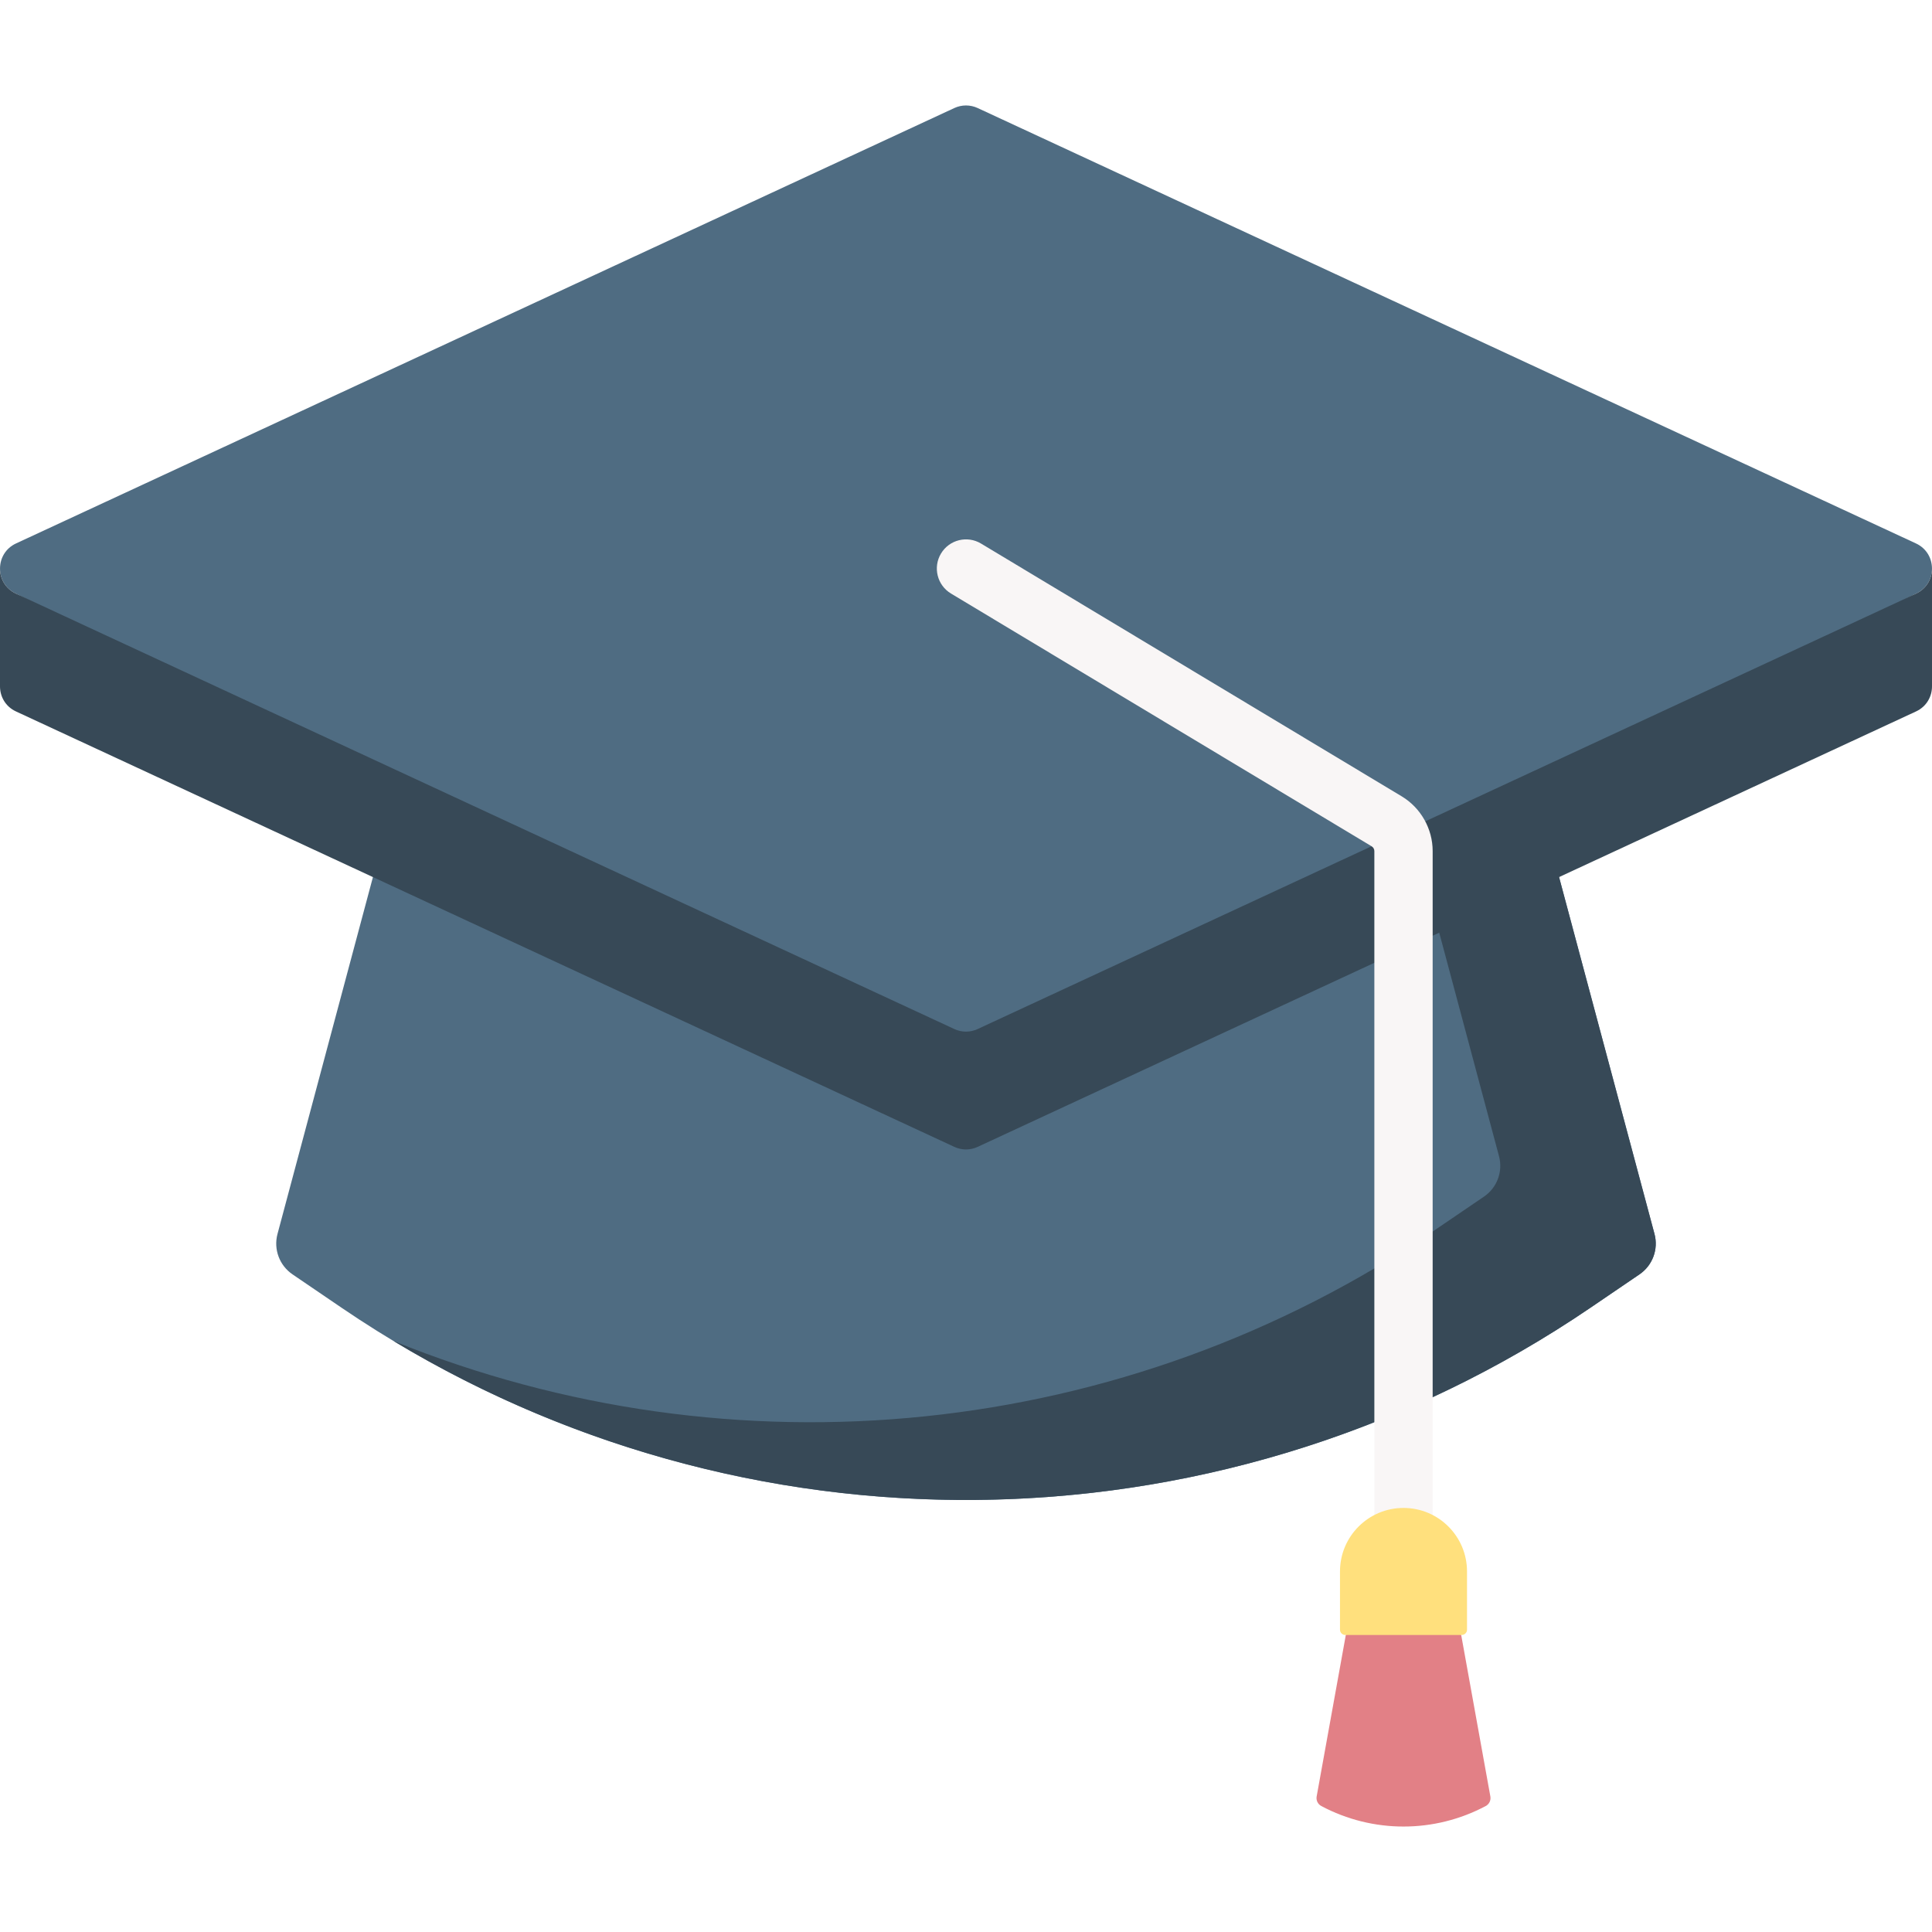
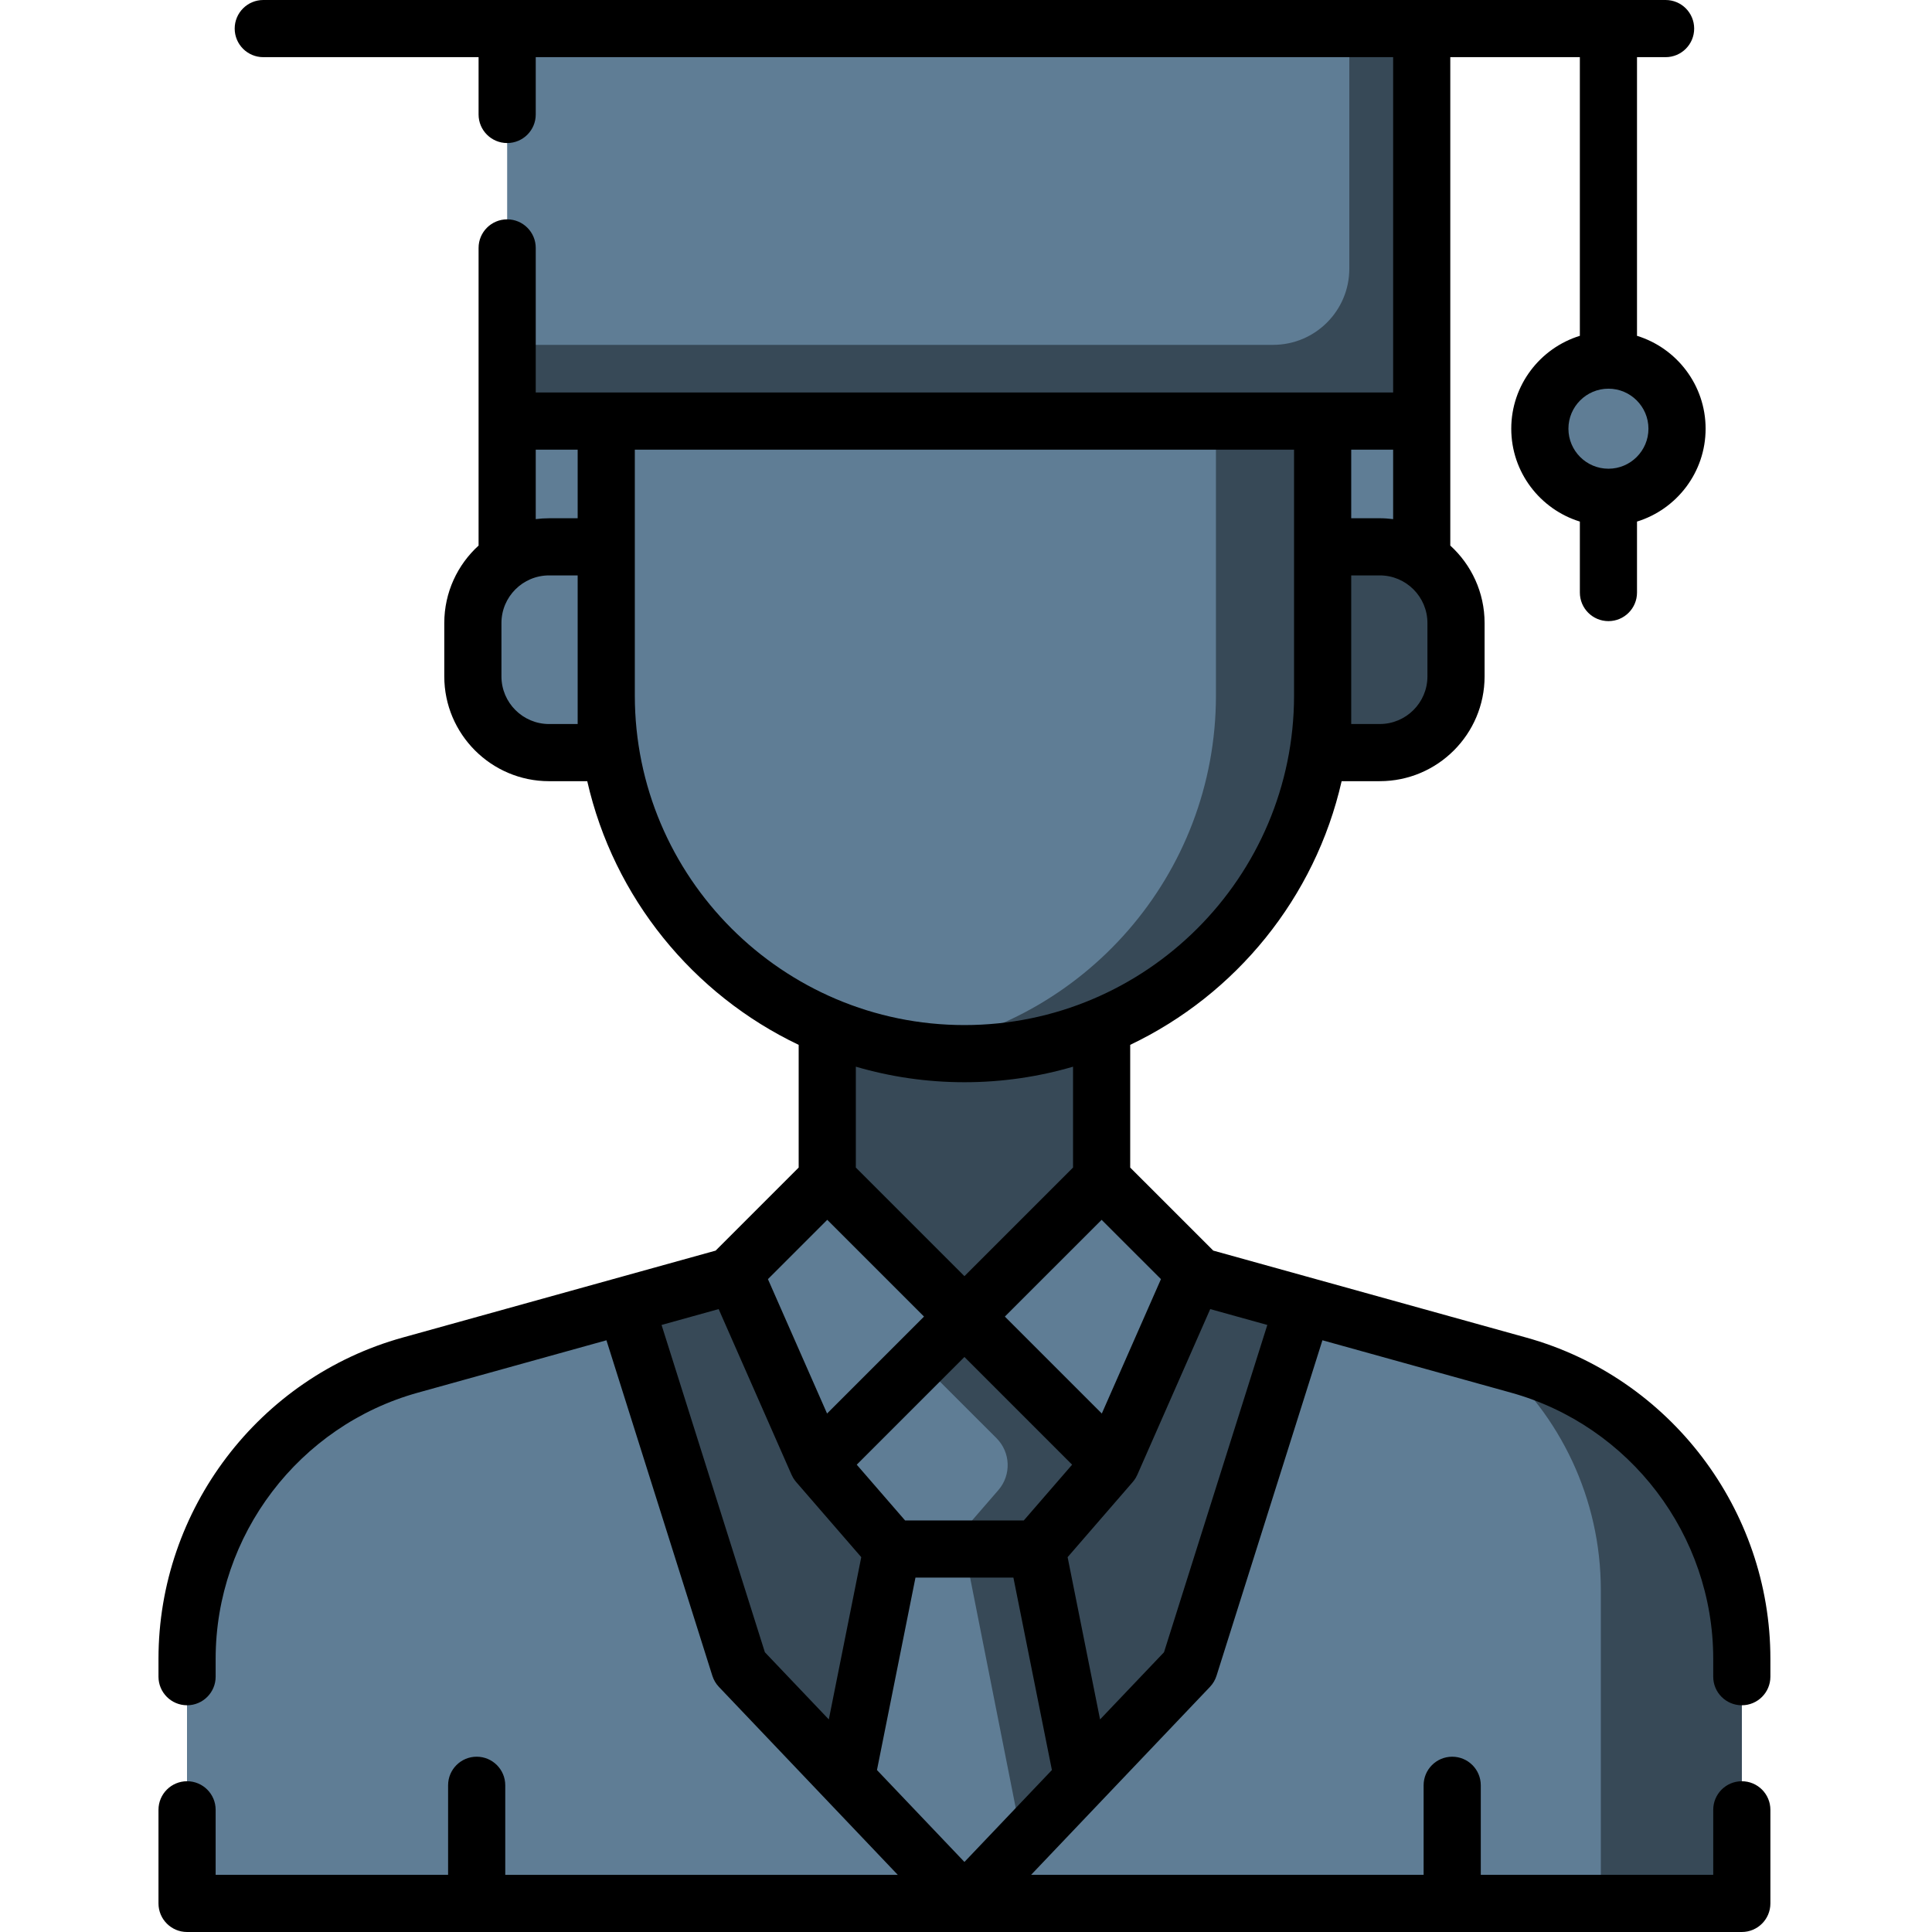
- <svg xmlns="http://www.w3.org/2000/svg" id="Capa_1" enable-background="new 0 0 512 512" height="512px" viewBox="0 0 512 512" width="512px" class="">
-   <g>
-     <g>
-       <path d="m394.962 476.085-7.731-42.802-15.287-10.501-15.287 10.501-7.731 42.802c-.184 1.019.311 2.039 1.224 2.526 13.623 7.255 29.964 7.255 43.587 0 .914-.486 1.409-1.507 1.225-2.526z" fill="#e28086" data-original="#E28086" class="" />
-       <path d="m252.912 28.629-248.659 115.386c-5.664 2.628-5.664 10.68 0 13.308l248.66 126.783c1.958.909 4.217.909 6.175 0l248.66-126.783c5.664-2.628 5.664-10.679 0-13.308l-248.66-115.386c-1.959-.909-4.217-.909-6.176 0z" fill="#30579d" data-original="#30579D" class="" style="fill:#4F6C82" data-old_color="#30579d" />
-       <path d="m413.168 232.436h-314.336l-25.293 94.579c-1.084 4.051.513 8.345 3.98 10.704l12.95 8.813c99.887 67.973 231.175 67.973 331.062 0l12.95-8.813c3.467-2.359 5.063-6.653 3.98-10.704z" fill="#30579d" data-original="#30579D" class="" style="fill:#4F6C82" data-old_color="#30579d" />
-       <path d="m438.461 327.015-25.293-94.579-26.967-4.79-4.789 19.526 15.843 59.239c1.083 4.051-.513 8.345-3.98 10.704l-12.95 8.813c-82.396 56.071-186.159 65.889-276.038 29.454 97.946 58.981 221.901 56.031 317.245-8.851l12.95-8.813c3.466-2.359 5.063-6.652 3.979-10.703z" fill="#26457d" data-original="#26457D" class="active-path" style="fill:#374957" data-old_color="#26457d" />
-       <path d="m512 150.673v31.227c0 2.66-1.411 5.334-4.247 6.645l-248.668 115.39c-1.961.912-4.209.912-6.17 0l-248.668-115.39c-2.836-1.312-4.247-3.985-4.247-6.645v-31.227c0 2.66 1.411 5.334 4.247 6.645l19.311 8.968 229.357 106.422c1.961.912 4.209.912 6.17 0l229.357-106.422 19.311-8.968c2.836-1.312 4.247-3.985 4.247-6.645z" fill="#21386b" data-original="#21386B" class="" style="fill:#374957" data-old_color="#21386b" />
-       <path d="m371.944 412.496c-4.268 0-7.726-3.459-7.726-7.726v-179.229c0-.511-.272-.991-.709-1.255l-111.489-66.995c-3.657-2.198-4.841-6.945-2.643-10.603 2.198-3.657 6.947-4.84 10.603-2.643l111.488 66.995c5.059 3.041 8.202 8.597 8.202 14.499v179.231c0 4.267-3.459 7.726-7.726 7.726z" fill="#f9f6f6" data-original="#F9F6F6" class="" />
-       <path d="m387.373 433.284h-30.859c-.775 0-1.403-.628-1.403-1.403v-15.43c0-9.296 7.536-16.832 16.832-16.832 9.296 0 16.832 7.536 16.832 16.832v15.43c.001.775-.627 1.403-1.402 1.403z" fill="#ffe07d" data-original="#FFE07D" class="" style="fill:#FFE07D" />
-     </g>
+ <svg xmlns="http://www.w3.org/2000/svg" height="512px" viewBox="-42 0 512 512" width="512px" class="" version="1.1" id="svg46">
+   <defs id="defs50" />
+   <g id="g44">
+     <path d="M 152.992,337.801 66.738,361.758 C 31.773,371.473 7.574,403.309 7.574,439.602 v 64.824 H 419.598 v -64.824 c 0,-36.293 -24.199,-68.129 -59.164,-77.844 l -86.254,-23.957 z m 0,0" data-original="#DDF5FF" class="" style="fill:#374957" data-old_color="#ddf5ff" id="path2" />
+     <path d="m 232.773,410.508 12.117,60.594 -31.305,33.324 -31.305,-33.324 12.117,-60.594 z m 0,0" data-original="#FF6969" class="" style="fill:#5f7d95" data-old_color="#ff6969" id="path4" />
+     <path d="m 244.891,471.102 -12.117,-60.594 h -19.188 l 15.367,77.562 c 7.965,-8.48 15.938,-16.969 15.938,-16.969 z m 0,0" data-original="#EA4747" class="" style="fill:#374957" data-old_color="#ea4747" id="path6" />
+     <path d="m 360.434,361.758 -56.996,-15.832 -30.27,95.887 -59.582,62.613 h 206.012 v -64.824 c 0,-36.293 -24.199,-68.129 -59.164,-77.844 z m 0,0" data-original="#636363" class="" style="fill:#5f7d95" data-old_color="#636363" id="path8" />
+     <path d="m 360.434,361.758 -6.535,-1.816 c 17.555,15 28.336,37.219 28.336,61.434 v 83.051 h 37.363 v -64.824 c 0,-36.293 -24.199,-68.129 -59.164,-77.844 z m 0,0" data-original="#494949" class="" style="fill:#374957" data-old_color="#494949" id="path10" />
+     <path d="m 66.738,361.758 56.996,-15.832 30.27,95.887 59.582,62.613 H 7.574 v -64.824 c 0,-36.293 24.199,-68.129 59.164,-77.844 z m 0,0" data-original="#636363" class="" style="fill:#5f7d95" data-old_color="#636363" id="path12" />
+     <path d="m 249.941,312.551 -36.355,36.355 -36.355,-36.355 v -57.562 h 72.711 z m 0,0" data-original="#F9B3A7" class="" style="fill:#374957" data-old_color="#f9b3a7" id="path14" />
+     <path d="m 308.512,111.59 h 26.258 v 40.395 h -26.258 z m 0,0" data-original="#FFD664" class="" style="fill:#5f7d95" data-old_color="#ffd664" id="path16" />
+     <path d="M 334.77,111.59 V 7.574 H 92.402 V 111.59 Z m 0,0" data-original="#636363" class="" style="fill:#5f7d95" data-old_color="#636363" id="path18" />
+     <path d="m 315.582,7.574 v 63.621 c 0,11.156 -9.043,20.195 -20.195,20.195 H 92.402 V 111.59 H 334.77 V 7.574 Z m 0,0" data-original="#494949" class="" style="fill:#374957" data-old_color="#494949" id="path20" />
+     <path d="m 92.402,111.59 h 26.258 v 40.395 H 92.402 Z m 0,0" data-original="#FFD664" class="" style="fill:#5f7d95" data-old_color="#ffd664" id="path22" />
+     <path d="m 213.586,111.59 h -94.926 v 72.711 c 0,52.426 42.5,94.926 94.926,94.926 52.426,0 94.926,-42.5 94.926,-94.926 v -72.711 z m 0,0" data-original="#FECCC1" class="" style="fill:#5f7d95" data-old_color="#feccc1" id="path24" />
+     <path d="m 280.238,111.59 v 72.711 c 0,47.621 -35.07,87.051 -80.789,93.879 4.613,0.688 9.332,1.047 14.137,1.047 52.426,0 94.926,-42.5 94.926,-94.926 v -72.711 z m 0,0" data-original="#F9B3A7" class="" style="fill:#374957" data-old_color="#f9b3a7" id="path26" />
+     <path d="m 103.512,199.449 h 20.195 v -54.535 h -20.195 c -11.156,0 -20.199,9.043 -20.199,20.199 V 179.25 c 0,11.156 9.043,20.199 20.199,20.199 z m 0,0" data-original="#FECCC1" class="" style="fill:#5f7d95" data-old_color="#feccc1" id="path28" />
+     <path d="m 323.66,199.449 h -20.195 v -54.535 h 20.195 c 11.156,0 20.199,9.043 20.199,20.199 V 179.25 c 0,11.156 -9.043,20.199 -20.199,20.199 z m 0,0" data-original="#F9B3A7" class="" style="fill:#374957" data-old_color="#f9b3a7" id="path30" />
+     <path d="m 402.43,113.609 c 0,10.039 -8.137,18.176 -18.176,18.176 -10.039,0 -18.18,-8.137 -18.18,-18.176 0,-10.039 8.141,-18.18 18.18,-18.18 10.039,0 18.176,8.141 18.176,18.18 z m 0,0" data-original="#FFD664" class="" style="fill:#5f7d95" data-old_color="#ffd664" id="path32" />
+     <path d="m 213.586,410.508 h 19.188 l 19.691,-22.723 -38.879,-38.879 -38.879,38.879 19.691,22.723 z m 0,0" data-original="#FF6969" class="" style="fill:#5f7d95" data-old_color="#ff6969" id="path34" />
+     <path d="m 213.586,348.906 -11.867,11.867 20.367,20.363 c 3.746,3.746 3.961,9.754 0.488,13.758 l -13.531,15.613 h 23.73 l 19.691,-22.723 z m 0,0" data-original="#EA4747" class="" style="fill:#374957" data-old_color="#ea4747" id="path36" />
+     <path d="m 174.707,387.785 38.879,-38.879 -36.355,-36.355 -24.742,24.742 z m 0,0" data-original="#C1E9F4" class="active-path" style="fill:#5f7d95" data-old_color="#c1e9f4" id="path38" />
+     <path d="m 252.465,387.785 -38.879,-38.879 36.355,-36.355 24.742,24.742 z m 0,0" data-original="#C1E9F4" class="active-path" style="fill:#5f7d95" data-old_color="#c1e9f4" id="path40" />
+     <path d="m 419.598,451.914 c 4.184,0 7.574,-3.391 7.574,-7.574 v -4.738 c 0,-39.551 -26.613,-74.562 -64.715,-85.137 l -82.934,-23.043 -22.008,-22.008 v -32.52 c 27.98,-13.328 49.008,-38.969 56.031,-69.875 h 10.113 c 15.312,0 27.773,-12.457 27.773,-27.77 v -14.141 c 0,-8.125 -3.508,-15.445 -9.09,-20.527 V 15.148 h 34.336 V 88.996 C 366.164,92.238 358.5,102.047 358.5,113.609 c 0,11.562 7.664,21.371 18.18,24.613 v 18.809 c 0,4.184 3.391,7.574 7.574,7.574 4.18,0 7.57,-3.391 7.57,-7.574 v -18.809 c 10.516,-3.242 18.18,-13.051 18.18,-24.613 0,-11.562 -7.664,-21.371 -18.18,-24.613 V 15.148 h 7.574 c 4.184,0 7.574,-3.391 7.574,-7.574 C 406.973,3.391 403.586,0 399.402,0 H 27.77 c -4.18,0 -7.574,3.391 -7.574,7.574 0,4.184 3.395,7.574 7.574,7.574 h 57.059 v 15.191 c 0,4.18 3.391,7.57 7.574,7.57 4.184,0 7.574,-3.391 7.574,-7.57 V 15.148 H 327.195 V 104.016 H 99.977 V 65.703 c 0,-4.184 -3.391,-7.574 -7.574,-7.574 -4.184,0 -7.574,3.391 -7.574,7.574 v 78.879 c -5.582,5.082 -9.09,12.406 -9.09,20.531 V 179.25 c 0,15.312 12.461,27.773 27.773,27.773 h 10.117 c 7.02,30.906 28.047,56.547 56.027,69.875 v 32.516 l -22.008,22.012 -82.934,23.039 C 26.613,365.039 0,400.051 0,439.605 v 4.734 c 0,4.184 3.391,7.574 7.574,7.574 4.184,0 7.574,-3.391 7.574,-7.574 v -4.734 c 0,-32.773 22.047,-61.781 53.621,-70.543 l 49.945,-13.875 28.066,88.91 c 0.348,1.098 0.941,2.105 1.734,2.941 l 47.406,49.816 H 91.898 v -23.734 c 0,-4.184 -3.391,-7.574 -7.574,-7.574 -4.184,0 -7.574,3.391 -7.574,7.574 v 23.73 H 15.148 v -17.23 c 0,-4.184 -3.391,-7.574 -7.574,-7.574 C 3.391,472.047 0,475.438 0,479.621 v 24.805 C 0,508.609 3.391,512 7.574,512 H 419.598 c 4.184,0 7.574,-3.391 7.574,-7.574 v -24.805 c 0,-4.184 -3.391,-7.574 -7.574,-7.574 -4.184,0 -7.574,3.391 -7.574,7.574 v 17.23 h -61.602 v -23.73 c 0,-4.184 -3.391,-7.574 -7.574,-7.574 -4.184,0 -7.574,3.391 -7.574,7.574 v 23.73 H 231.25 l 47.406,-49.816 c 0.793,-0.836 1.387,-1.84 1.734,-2.941 l 28.066,-88.91 49.949,13.879 c 31.57,8.758 53.617,37.766 53.617,70.539 v 4.738 c 0,4.184 3.391,7.574 7.574,7.574 z M 384.254,124.215 c -5.848,0 -10.605,-4.758 -10.605,-10.605 0,-5.848 4.758,-10.605 10.605,-10.605 5.848,0 10.602,4.758 10.602,10.605 0,5.848 -4.758,10.605 -10.602,10.605 z M 200.609,418.082 h 25.953 l 10.203,51 -23.18,24.355 -23.18,-24.355 z m 28.707,-15.148 h -31.461 l -12.809,-14.777 28.539,-28.539 28.535,28.539 z m 20.676,-28.332 -25.695,-25.695 25.645,-25.641 15.723,15.719 z M 336.285,179.25 c 0,6.961 -5.664,12.621 -12.625,12.621 h -7.574 v -39.383 h 7.574 c 6.961,0 12.625,5.664 12.625,12.625 z m -9.09,-41.676 c -1.16,-0.148 -2.336,-0.234 -3.535,-0.234 h -7.574 v -18.176 h 11.109 z M 99.977,119.164 h 11.109 v 18.18 h -7.574 c -1.199,0 -2.375,0.082 -3.535,0.23 z M 111.086,191.875 h -7.574 c -6.961,0 -12.625,-5.664 -12.625,-12.625 v -14.137 c 0,-6.961 5.664,-12.625 12.625,-12.625 h 7.574 z m 15.148,-7.574 V 119.164 H 300.938 v 65.137 c 0,48.168 -39.184,87.352 -87.352,87.352 -48.168,0 -87.352,-39.188 -87.352,-87.352 z m 87.352,102.5 c 9.988,0 19.645,-1.441 28.781,-4.117 v 26.73 l -28.781,28.781 -28.781,-28.781 v -26.734 c 9.137,2.68 18.793,4.121 28.781,4.121 z m -36.355,36.461 25.645,25.645 -25.695,25.695 -15.672,-35.617 z m -43.91,27.863 15.129,-4.203 19.301,43.863 c 0.121,0.277 0.262,0.551 0.418,0.816 0.039,0.07 0.086,0.137 0.129,0.207 0.105,0.168 0.219,0.332 0.34,0.496 0.062,0.086 0.129,0.168 0.195,0.25 0.051,0.062 0.098,0.129 0.152,0.191 l 17.258,19.918 -8.598,43.004 -16.945,-17.805 z m 133.152,86.738 -16.945,17.805 -8.598,-43.004 17.258,-19.918 c 0.055,-0.062 0.102,-0.129 0.152,-0.191 0.066,-0.082 0.133,-0.168 0.199,-0.254 0.117,-0.16 0.23,-0.324 0.336,-0.492 0.043,-0.07 0.09,-0.137 0.133,-0.211 0.152,-0.266 0.293,-0.535 0.414,-0.812 l 19.301,-43.863 15.129,4.203 z m 0,0" data-original="#000000" class="" style="fill:#000000" data-old_color="#000000" id="path42" />
  </g>
</svg>
